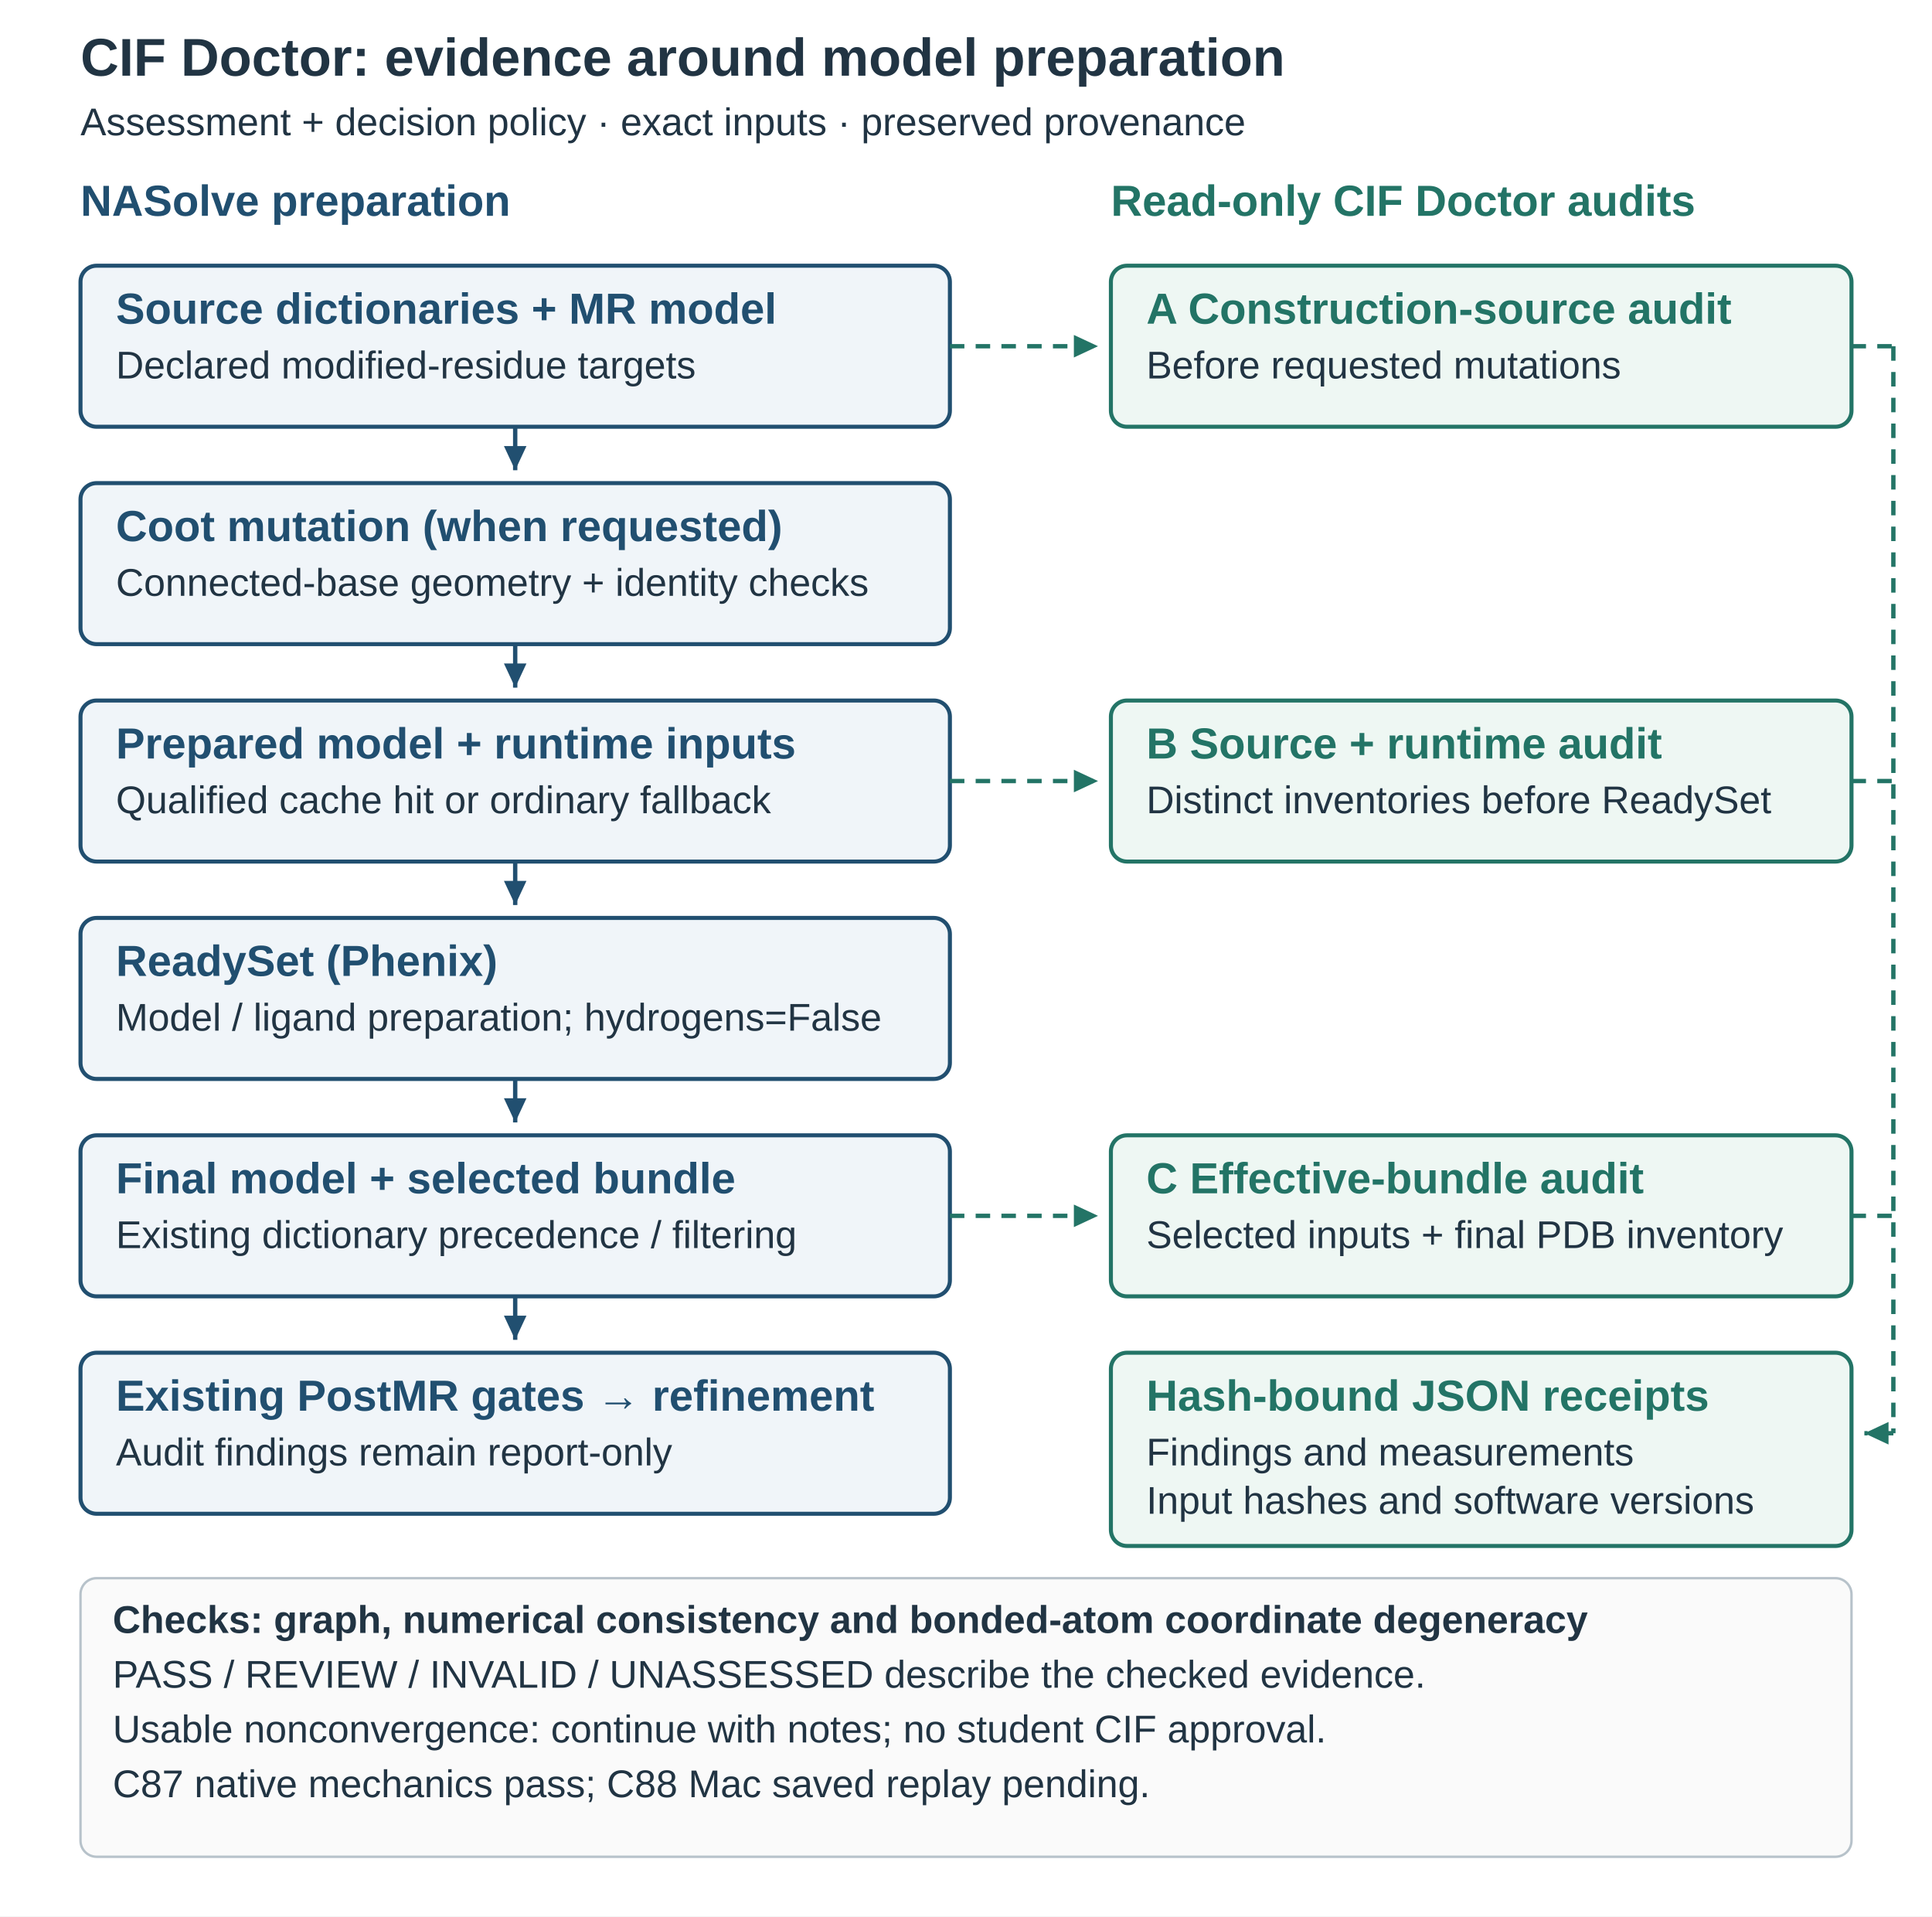
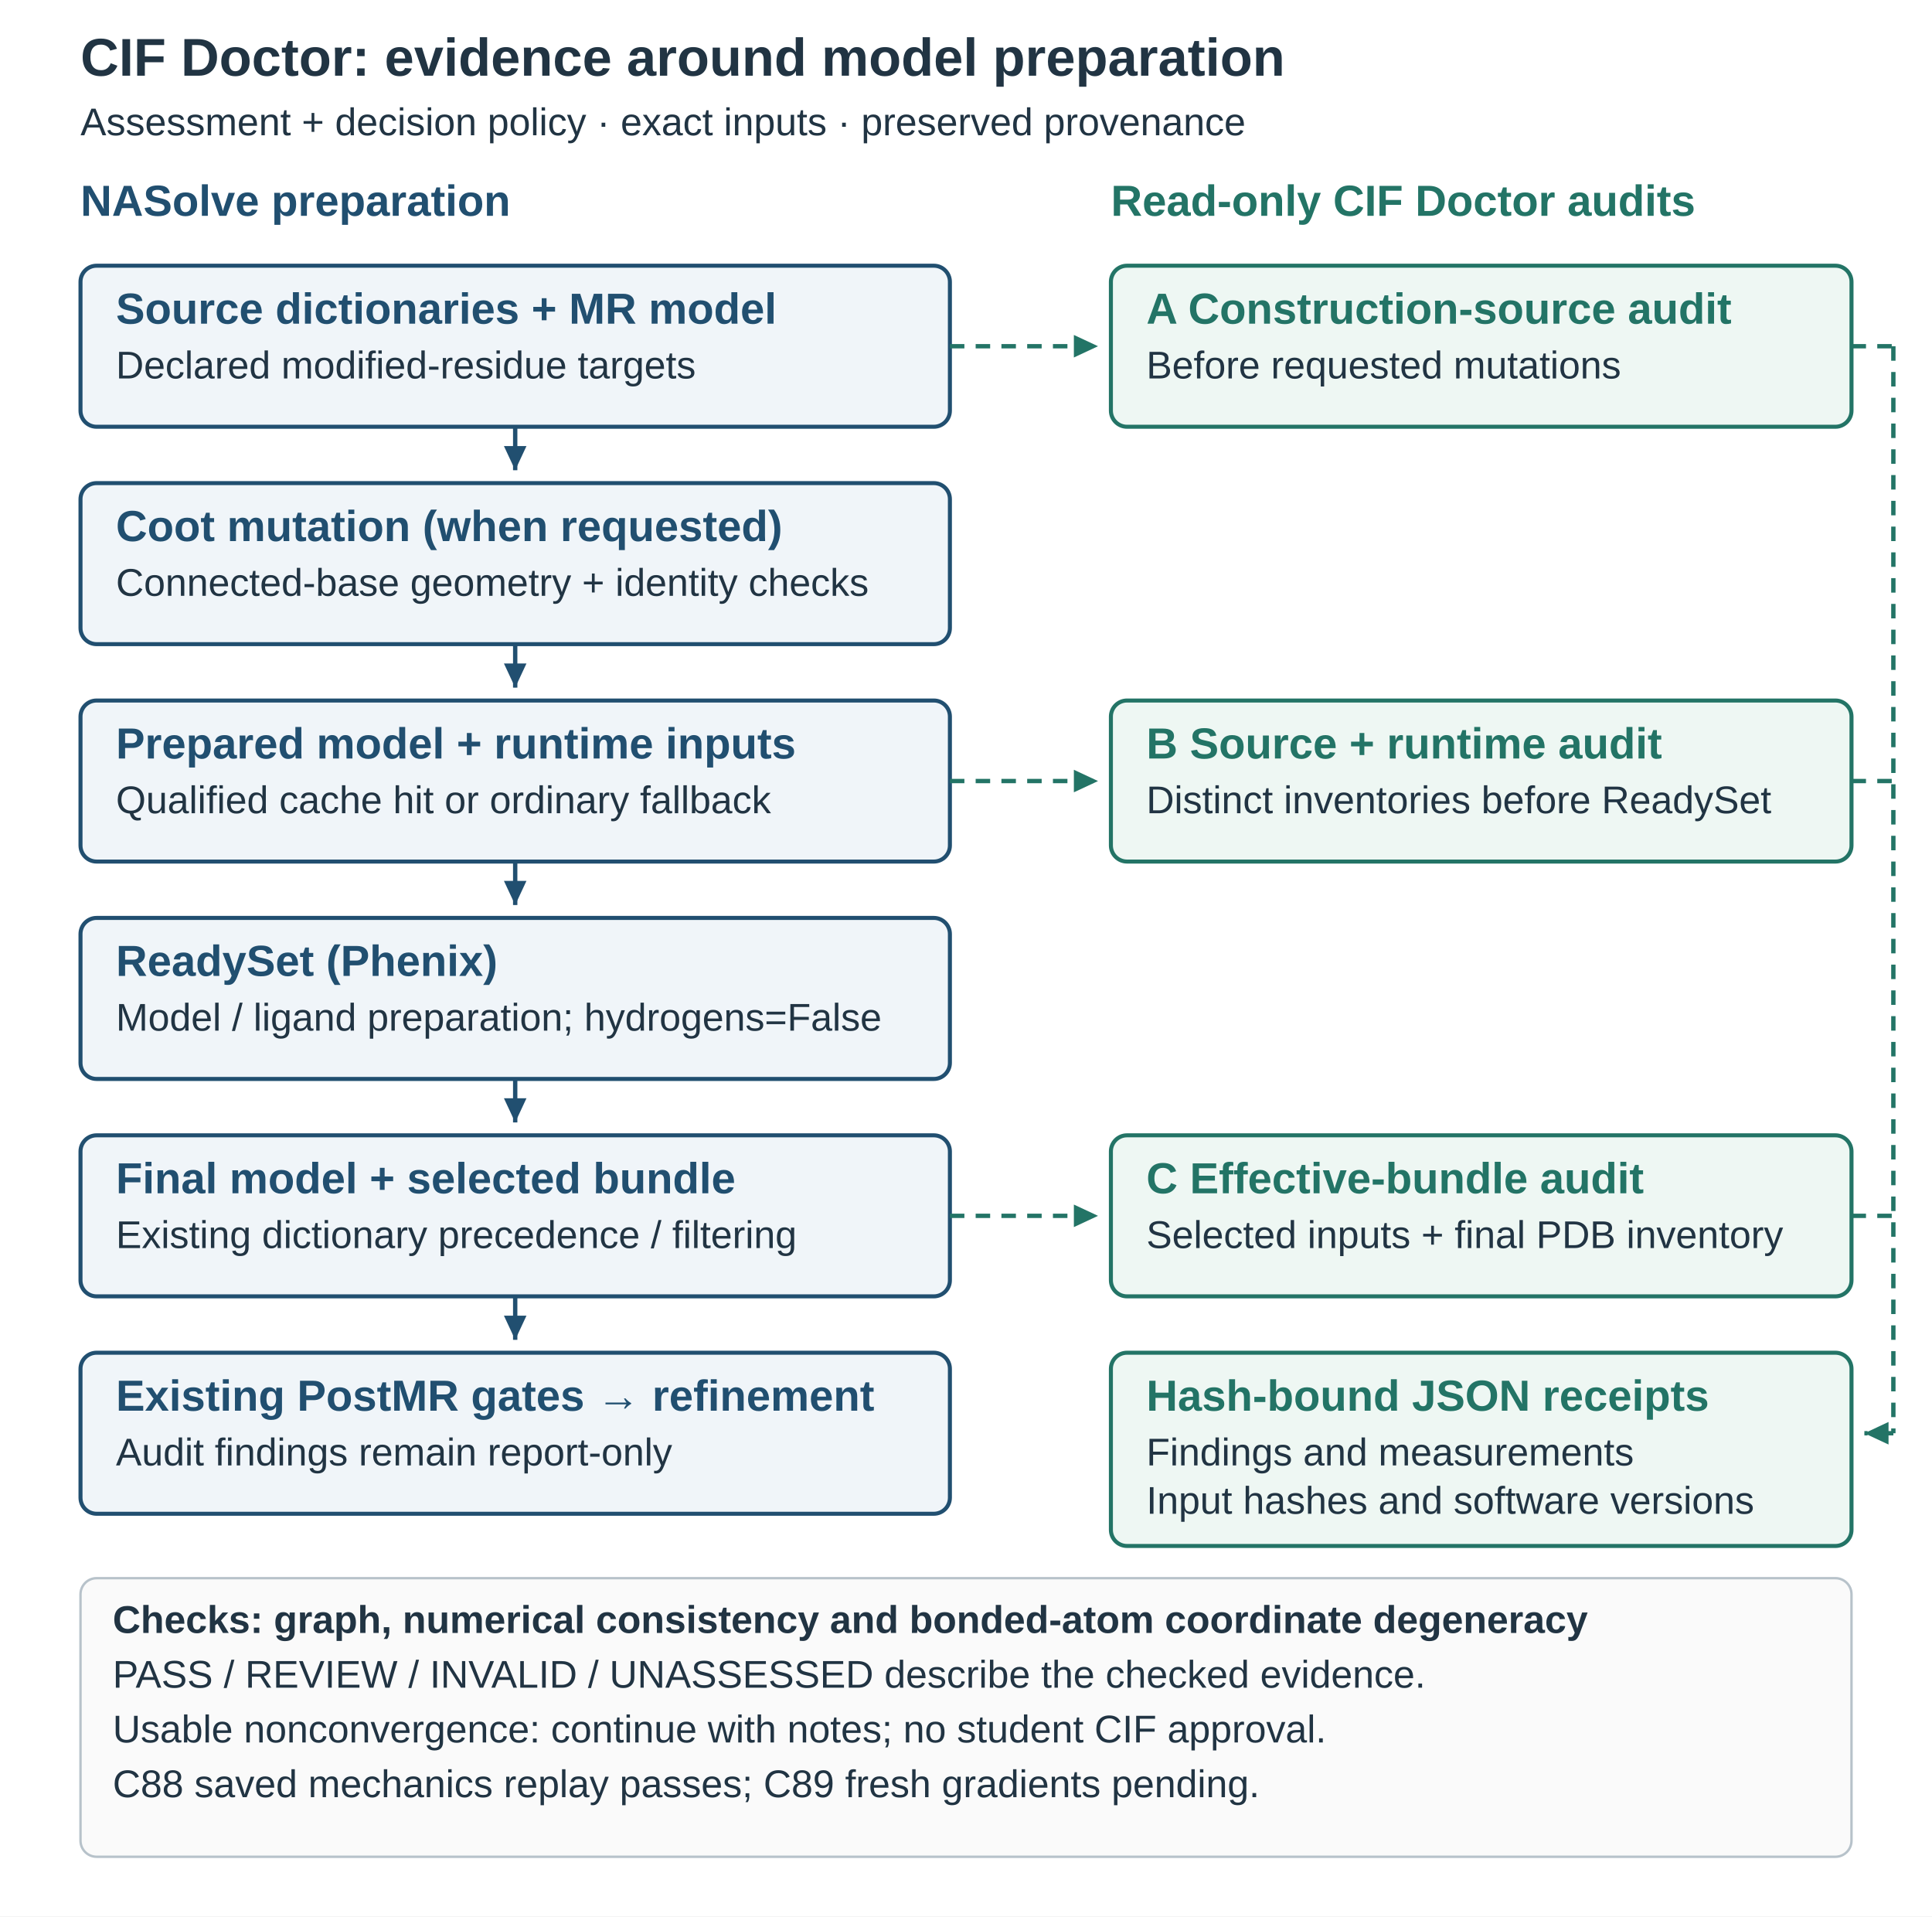
<svg xmlns="http://www.w3.org/2000/svg" width="180mm" height="178.5mm" viewBox="0 0 1200 1190" role="img" aria-labelledby="title description">
  <rect width="1200" height="1190" fill="white" />
  <text x="50" y="47" font-family="Arial, Helvetica, sans-serif" font-size="33" font-weight="bold" fill="#213443" text-anchor="start">CIF Doctor: evidence around model preparation</text>
  <text x="50" y="84" font-family="Arial, Helvetica, sans-serif" font-size="24" font-weight="normal" fill="#213443" text-anchor="start">Assessment + decision policy · exact inputs · preserved provenance</text>
  <text x="50" y="134" font-family="Arial, Helvetica, sans-serif" font-size="27" font-weight="bold" fill="#214f70" text-anchor="start">NASolve preparation</text>
  <text x="690" y="134" font-family="Arial, Helvetica, sans-serif" font-size="27" font-weight="bold" fill="#237466" text-anchor="start">Read-only CIF Doctor audits</text>
  <g id="source-inputs">
    <rect x="50" y="165" width="540" height="100" rx="10" fill="#f0f5f9" stroke="#214f70" stroke-width="2.5" />
    <text x="72" y="201" font-family="Arial, Helvetica, sans-serif" font-size="27" font-weight="bold" fill="#214f70" text-anchor="start">Source dictionaries + MR model</text>
    <text x="72" y="235" font-family="Arial, Helvetica, sans-serif" font-size="24" font-weight="normal" fill="#213443" text-anchor="start">Declared modified-residue targets</text>
  </g>
  <g id="coot-mutation">
    <rect x="50" y="300" width="540" height="100" rx="10" fill="#f0f5f9" stroke="#214f70" stroke-width="2.5" />
    <text x="72" y="336" font-family="Arial, Helvetica, sans-serif" font-size="27" font-weight="bold" fill="#214f70" text-anchor="start">Coot mutation (when requested)</text>
    <text x="72" y="370" font-family="Arial, Helvetica, sans-serif" font-size="24" font-weight="normal" fill="#213443" text-anchor="start">Connected-base geometry + identity checks</text>
  </g>
  <g id="prepared-inputs">
    <rect x="50" y="435" width="540" height="100" rx="10" fill="#f0f5f9" stroke="#214f70" stroke-width="2.5" />
    <text x="72" y="471" font-family="Arial, Helvetica, sans-serif" font-size="27" font-weight="bold" fill="#214f70" text-anchor="start">Prepared model + runtime inputs</text>
    <text x="72" y="505" font-family="Arial, Helvetica, sans-serif" font-size="24" font-weight="normal" fill="#213443" text-anchor="start">Qualified cache hit or ordinary fallback</text>
  </g>
  <g id="readyset">
    <rect x="50" y="570" width="540" height="100" rx="10" fill="#f0f5f9" stroke="#214f70" stroke-width="2.5" />
    <text x="72" y="606" font-family="Arial, Helvetica, sans-serif" font-size="27" font-weight="bold" fill="#214f70" text-anchor="start">ReadySet (Phenix)</text>
    <text x="72" y="640" font-family="Arial, Helvetica, sans-serif" font-size="24" font-weight="normal" fill="#213443" text-anchor="start">Model / ligand preparation; hydrogens=False</text>
  </g>
  <g id="effective-inputs">
    <rect x="50" y="705" width="540" height="100" rx="10" fill="#f0f5f9" stroke="#214f70" stroke-width="2.5" />
    <text x="72" y="741" font-family="Arial, Helvetica, sans-serif" font-size="27" font-weight="bold" fill="#214f70" text-anchor="start">Final model + selected bundle</text>
    <text x="72" y="775" font-family="Arial, Helvetica, sans-serif" font-size="24" font-weight="normal" fill="#213443" text-anchor="start">Existing dictionary precedence / filtering</text>
  </g>
  <g id="postmr-gates">
    <rect x="50" y="840" width="540" height="100" rx="10" fill="#f0f5f9" stroke="#214f70" stroke-width="2.5" />
    <text x="72" y="876" font-family="Arial, Helvetica, sans-serif" font-size="27" font-weight="bold" fill="#214f70" text-anchor="start">Existing PostMR gates → refinement</text>
    <text x="72" y="910" font-family="Arial, Helvetica, sans-serif" font-size="24" font-weight="normal" fill="#213443" text-anchor="start">Audit findings remain report-only</text>
  </g>
  <g id="preparation-flow-0">
    <path d="M 320.0 265.0 L 320.0 292.0" fill="none" stroke="#214f70" stroke-width="2.7" />
    <polygon points="320.0,292.0 313.0,277.0 327.0,277.0" fill="#214f70" />
  </g>
  <g id="preparation-flow-1">
    <path d="M 320.0 400.0 L 320.0 427.0" fill="none" stroke="#214f70" stroke-width="2.7" />
    <polygon points="320.0,427.0 313.0,412.0 327.0,412.0" fill="#214f70" />
  </g>
  <g id="preparation-flow-2">
    <path d="M 320.0 535.0 L 320.0 562.0" fill="none" stroke="#214f70" stroke-width="2.7" />
    <polygon points="320.0,562.0 313.0,547.0 327.0,547.0" fill="#214f70" />
  </g>
  <g id="preparation-flow-3">
    <path d="M 320.0 670.0 L 320.0 697.0" fill="none" stroke="#214f70" stroke-width="2.7" />
    <polygon points="320.0,697.0 313.0,682.0 327.0,682.0" fill="#214f70" />
  </g>
  <g id="preparation-flow-4">
    <path d="M 320.0 805.0 L 320.0 832.0" fill="none" stroke="#214f70" stroke-width="2.7" />
    <polygon points="320.0,832.0 313.0,817.0 327.0,817.0" fill="#214f70" />
  </g>
  <g id="mutation-audit">
    <rect x="690" y="165" width="460" height="100" rx="10" fill="#eef7f3" stroke="#237466" stroke-width="2.5" />
    <text x="712" y="201" font-family="Arial, Helvetica, sans-serif" font-size="27" font-weight="bold" fill="#237466" text-anchor="start">A  Construction-source audit</text>
    <text x="712" y="235" font-family="Arial, Helvetica, sans-serif" font-size="24" font-weight="normal" fill="#213443" text-anchor="start">Before requested mutations</text>
  </g>
  <g id="audit-branch-mutation-audit">
    <path d="M 590.0 215.0 L 599.0 215.0" fill="none" stroke="#237466" stroke-width="2.7" />
    <path d="M 606.0 215.0 L 615.0 215.0" fill="none" stroke="#237466" stroke-width="2.7" />
    <path d="M 622.0 215.0 L 631.0 215.0" fill="none" stroke="#237466" stroke-width="2.7" />
    <path d="M 638.0 215.0 L 647.0 215.0" fill="none" stroke="#237466" stroke-width="2.7" />
    <path d="M 654.0 215.0 L 663.0 215.0" fill="none" stroke="#237466" stroke-width="2.7" />
    <path d="M 670.0 215.0 L 679.0 215.0" fill="none" stroke="#237466" stroke-width="2.7" />
    <polygon points="682.0,215.0 667.0,222.0 667.0,208.0" fill="#237466" />
  </g>
  <g id="source-runtime-audit">
    <rect x="690" y="435" width="460" height="100" rx="10" fill="#eef7f3" stroke="#237466" stroke-width="2.5" />
    <text x="712" y="471" font-family="Arial, Helvetica, sans-serif" font-size="27" font-weight="bold" fill="#237466" text-anchor="start">B  Source + runtime audit</text>
    <text x="712" y="505" font-family="Arial, Helvetica, sans-serif" font-size="24" font-weight="normal" fill="#213443" text-anchor="start">Distinct inventories before ReadySet</text>
  </g>
  <g id="audit-branch-source-runtime-audit">
    <path d="M 590.0 485.0 L 599.0 485.0" fill="none" stroke="#237466" stroke-width="2.7" />
    <path d="M 606.0 485.0 L 615.0 485.0" fill="none" stroke="#237466" stroke-width="2.7" />
    <path d="M 622.0 485.0 L 631.0 485.0" fill="none" stroke="#237466" stroke-width="2.7" />
    <path d="M 638.0 485.0 L 647.0 485.0" fill="none" stroke="#237466" stroke-width="2.7" />
    <path d="M 654.0 485.0 L 663.0 485.0" fill="none" stroke="#237466" stroke-width="2.7" />
    <path d="M 670.0 485.0 L 679.0 485.0" fill="none" stroke="#237466" stroke-width="2.7" />
    <polygon points="682.0,485.0 667.0,492.0 667.0,478.0" fill="#237466" />
  </g>
  <g id="effective-audit">
    <rect x="690" y="705" width="460" height="100" rx="10" fill="#eef7f3" stroke="#237466" stroke-width="2.5" />
    <text x="712" y="741" font-family="Arial, Helvetica, sans-serif" font-size="27" font-weight="bold" fill="#237466" text-anchor="start">C  Effective-bundle audit</text>
    <text x="712" y="775" font-family="Arial, Helvetica, sans-serif" font-size="24" font-weight="normal" fill="#213443" text-anchor="start">Selected inputs + final PDB inventory</text>
  </g>
  <g id="audit-branch-effective-audit">
    <path d="M 590.0 755.0 L 599.0 755.0" fill="none" stroke="#237466" stroke-width="2.7" />
    <path d="M 606.0 755.0 L 615.0 755.0" fill="none" stroke="#237466" stroke-width="2.7" />
    <path d="M 622.0 755.0 L 631.0 755.0" fill="none" stroke="#237466" stroke-width="2.7" />
    <path d="M 638.0 755.0 L 647.0 755.0" fill="none" stroke="#237466" stroke-width="2.7" />
    <path d="M 654.0 755.0 L 663.0 755.0" fill="none" stroke="#237466" stroke-width="2.7" />
    <path d="M 670.0 755.0 L 679.0 755.0" fill="none" stroke="#237466" stroke-width="2.7" />
    <polygon points="682.0,755.0 667.0,762.0 667.0,748.0" fill="#237466" />
  </g>
  <g id="json-receipts">
    <rect x="690" y="840" width="460" height="120" rx="10" fill="#eef7f3" stroke="#237466" stroke-width="2.5" />
    <text x="712" y="876" font-family="Arial, Helvetica, sans-serif" font-size="27" font-weight="bold" fill="#237466" text-anchor="start">Hash-bound JSON receipts</text>
    <text x="712" y="910" font-family="Arial, Helvetica, sans-serif" font-size="24" font-weight="normal" fill="#213443" text-anchor="start">Findings and measurements</text>
    <text x="712" y="940" font-family="Arial, Helvetica, sans-serif" font-size="24" font-weight="normal" fill="#213443" text-anchor="start">Input hashes and software versions</text>
  </g>
  <g id="mutation-to-receipts">
    <path d="M 1150.0 215.0 L 1159.0 215.0" fill="none" stroke="#237466" stroke-width="2.7" />
    <path d="M 1166.0 215.0 L 1175.0 215.0" fill="none" stroke="#237466" stroke-width="2.7" />
    <path d="M 1176.0 215.0 L 1176.0 224.0" fill="none" stroke="#237466" stroke-width="2.7" />
    <path d="M 1176.0 231.0 L 1176.0 240.0" fill="none" stroke="#237466" stroke-width="2.7" />
    <path d="M 1176.0 247.0 L 1176.0 256.0" fill="none" stroke="#237466" stroke-width="2.7" />
    <path d="M 1176.0 263.0 L 1176.0 272.0" fill="none" stroke="#237466" stroke-width="2.7" />
    <path d="M 1176.0 279.0 L 1176.0 288.0" fill="none" stroke="#237466" stroke-width="2.7" />
    <path d="M 1176.0 295.0 L 1176.0 304.0" fill="none" stroke="#237466" stroke-width="2.7" />
    <path d="M 1176.0 311.0 L 1176.0 320.0" fill="none" stroke="#237466" stroke-width="2.7" />
    <path d="M 1176.0 327.0 L 1176.0 336.0" fill="none" stroke="#237466" stroke-width="2.7" />
    <path d="M 1176.0 343.0 L 1176.0 352.0" fill="none" stroke="#237466" stroke-width="2.7" />
    <path d="M 1176.0 359.0 L 1176.0 368.0" fill="none" stroke="#237466" stroke-width="2.7" />
    <path d="M 1176.0 375.0 L 1176.0 384.0" fill="none" stroke="#237466" stroke-width="2.7" />
    <path d="M 1176.0 391.0 L 1176.0 400.0" fill="none" stroke="#237466" stroke-width="2.7" />
    <path d="M 1176.0 407.0 L 1176.0 416.0" fill="none" stroke="#237466" stroke-width="2.7" />
    <path d="M 1176.0 423.0 L 1176.0 432.0" fill="none" stroke="#237466" stroke-width="2.7" />
    <path d="M 1176.0 439.0 L 1176.0 448.0" fill="none" stroke="#237466" stroke-width="2.7" />
    <path d="M 1176.0 455.0 L 1176.0 464.0" fill="none" stroke="#237466" stroke-width="2.7" />
    <path d="M 1176.0 471.0 L 1176.0 480.0" fill="none" stroke="#237466" stroke-width="2.7" />
    <path d="M 1176.0 487.0 L 1176.0 496.0" fill="none" stroke="#237466" stroke-width="2.7" />
    <path d="M 1176.0 503.0 L 1176.0 512.0" fill="none" stroke="#237466" stroke-width="2.7" />
    <path d="M 1176.0 519.0 L 1176.0 528.0" fill="none" stroke="#237466" stroke-width="2.7" />
    <path d="M 1176.0 535.0 L 1176.0 544.0" fill="none" stroke="#237466" stroke-width="2.7" />
    <path d="M 1176.0 551.0 L 1176.0 560.0" fill="none" stroke="#237466" stroke-width="2.7" />
    <path d="M 1176.0 567.0 L 1176.0 576.0" fill="none" stroke="#237466" stroke-width="2.7" />
    <path d="M 1176.0 583.0 L 1176.0 592.0" fill="none" stroke="#237466" stroke-width="2.7" />
    <path d="M 1176.0 599.0 L 1176.0 608.0" fill="none" stroke="#237466" stroke-width="2.7" />
    <path d="M 1176.0 615.0 L 1176.0 624.0" fill="none" stroke="#237466" stroke-width="2.7" />
    <path d="M 1176.0 631.0 L 1176.0 640.0" fill="none" stroke="#237466" stroke-width="2.7" />
    <path d="M 1176.0 647.0 L 1176.0 656.0" fill="none" stroke="#237466" stroke-width="2.7" />
    <path d="M 1176.0 663.0 L 1176.0 672.0" fill="none" stroke="#237466" stroke-width="2.7" />
    <path d="M 1176.0 679.0 L 1176.0 688.0" fill="none" stroke="#237466" stroke-width="2.7" />
    <path d="M 1176.0 695.0 L 1176.0 704.0" fill="none" stroke="#237466" stroke-width="2.7" />
    <path d="M 1176.0 711.0 L 1176.0 720.0" fill="none" stroke="#237466" stroke-width="2.7" />
    <path d="M 1176.0 727.0 L 1176.0 736.0" fill="none" stroke="#237466" stroke-width="2.7" />
    <path d="M 1176.0 743.0 L 1176.0 752.0" fill="none" stroke="#237466" stroke-width="2.7" />
    <path d="M 1176.0 759.0 L 1176.0 768.0" fill="none" stroke="#237466" stroke-width="2.7" />
    <path d="M 1176.0 775.0 L 1176.0 784.0" fill="none" stroke="#237466" stroke-width="2.7" />
    <path d="M 1176.0 791.0 L 1176.0 800.0" fill="none" stroke="#237466" stroke-width="2.7" />
    <path d="M 1176.0 807.0 L 1176.0 816.0" fill="none" stroke="#237466" stroke-width="2.7" />
    <path d="M 1176.0 823.0 L 1176.0 832.0" fill="none" stroke="#237466" stroke-width="2.7" />
    <path d="M 1176.0 839.0 L 1176.0 848.0" fill="none" stroke="#237466" stroke-width="2.7" />
    <path d="M 1176.0 855.0 L 1176.0 864.0" fill="none" stroke="#237466" stroke-width="2.7" />
    <path d="M 1176.0 871.0 L 1176.0 880.0" fill="none" stroke="#237466" stroke-width="2.7" />
    <path d="M 1176.0 887.0 L 1176.0 890.0" fill="none" stroke="#237466" stroke-width="2.7" />
    <path d="M 1176.0 890.0 L 1167.0 890.0" fill="none" stroke="#237466" stroke-width="2.7" />
    <path d="M 1160.0 890.0 L 1158.0 890.0" fill="none" stroke="#237466" stroke-width="2.7" />
    <polygon points="1158.0,890.0 1173.0,883.0 1173.0,897.0" fill="#237466" />
  </g>
  <g id="source-to-receipts">
    <path d="M 1150.0 485.0 L 1159.0 485.0" fill="none" stroke="#237466" stroke-width="2.7" />
    <path d="M 1166.0 485.0 L 1175.0 485.0" fill="none" stroke="#237466" stroke-width="2.7" />
  </g>
  <g id="effective-to-receipts">
    <path d="M 1150.0 755.0 L 1159.0 755.0" fill="none" stroke="#237466" stroke-width="2.7" />
    <path d="M 1166.0 755.0 L 1175.0 755.0" fill="none" stroke="#237466" stroke-width="2.7" />
  </g>
  <g id="scope-notes">
    <rect x="50" y="980" width="1100" height="173" rx="10" fill="#fafafa" stroke="#b7c2ca" stroke-width="1.5" />
    <text x="70" y="1014" font-family="Arial, Helvetica, sans-serif" font-size="24" font-weight="bold" fill="#213443" text-anchor="start">Checks: graph, numerical consistency and bonded-atom coordinate degeneracy</text>
    <text x="70" y="1048" font-family="Arial, Helvetica, sans-serif" font-size="24" font-weight="normal" fill="#213443" text-anchor="start">PASS / REVIEW / INVALID / UNASSESSED describe the checked evidence.</text>
    <text x="70" y="1082" font-family="Arial, Helvetica, sans-serif" font-size="24" font-weight="normal" fill="#213443" text-anchor="start">Usable nonconvergence: continue with notes; no student CIF approval.</text>
-     <text x="70" y="1116" font-family="Arial, Helvetica, sans-serif" font-size="24" font-weight="normal" fill="#213443" text-anchor="start">C87 native mechanics pass; C88 Mac saved replay pending.</text>
+     <text x="70" y="1116" font-family="Arial, Helvetica, sans-serif" font-size="24" font-weight="normal" fill="#213443" text-anchor="start">C88 saved mechanics replay passes; C89 fresh gradients pending.</text>
  </g>
</svg>
